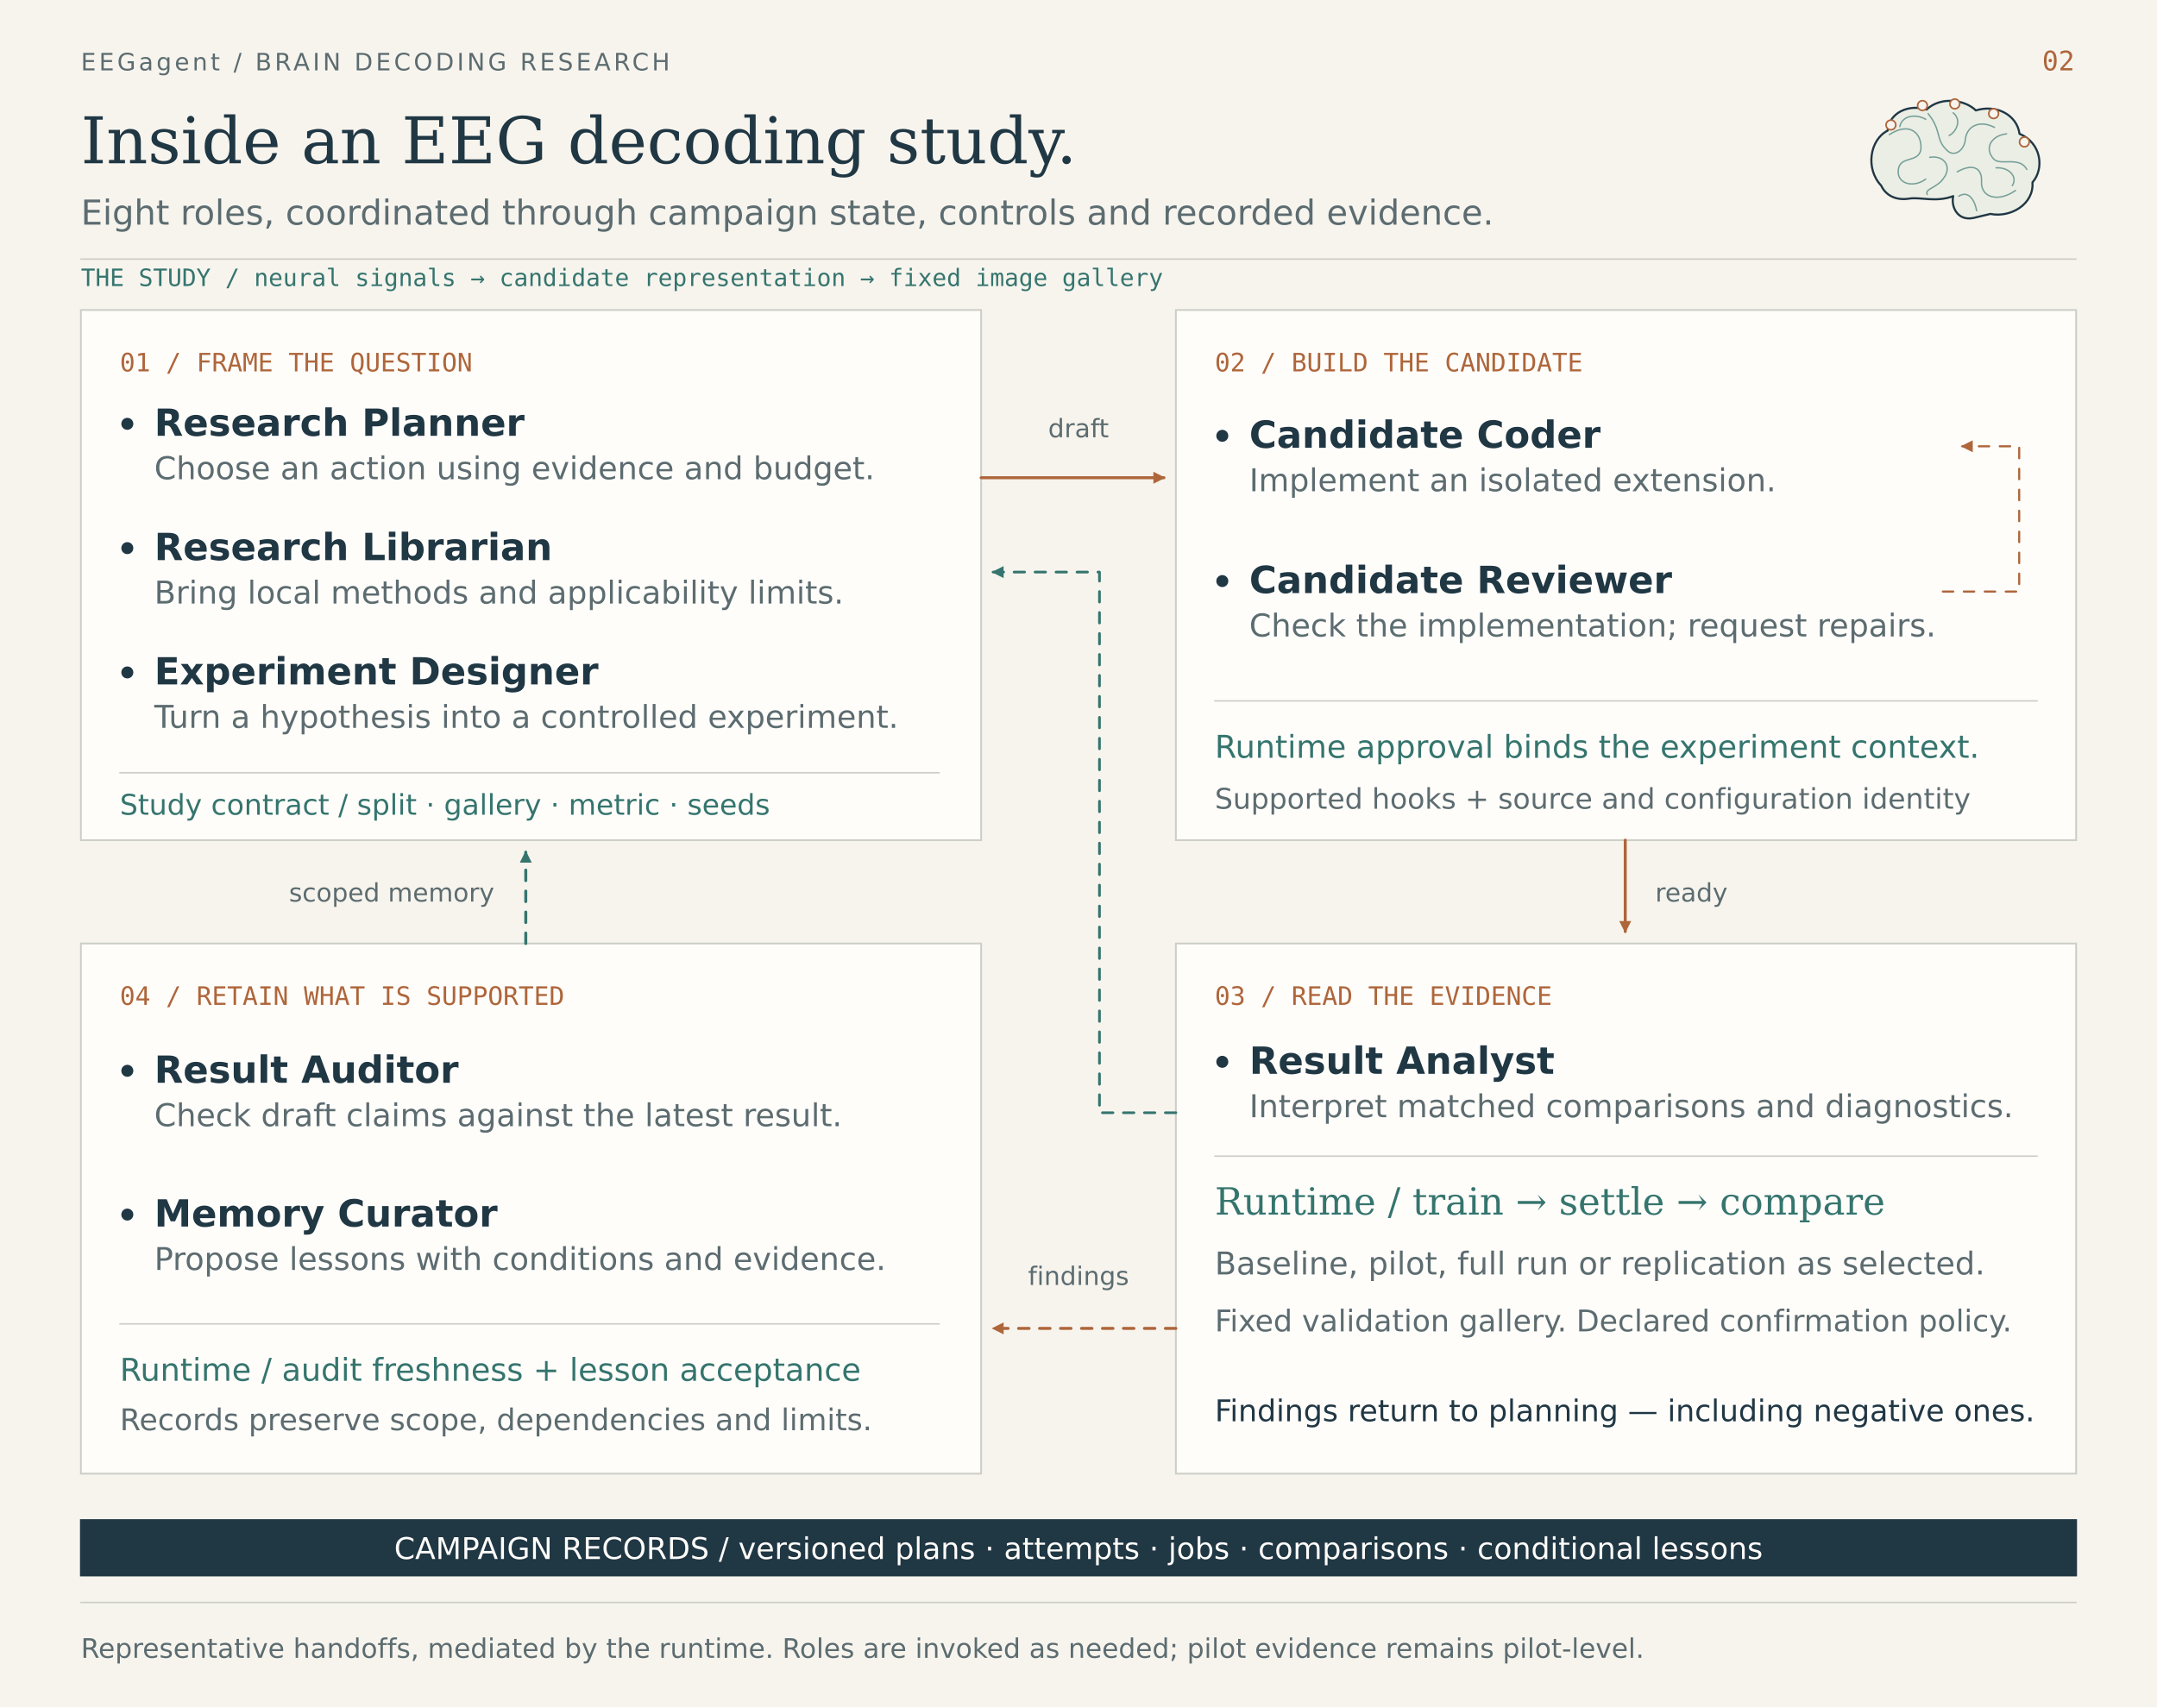
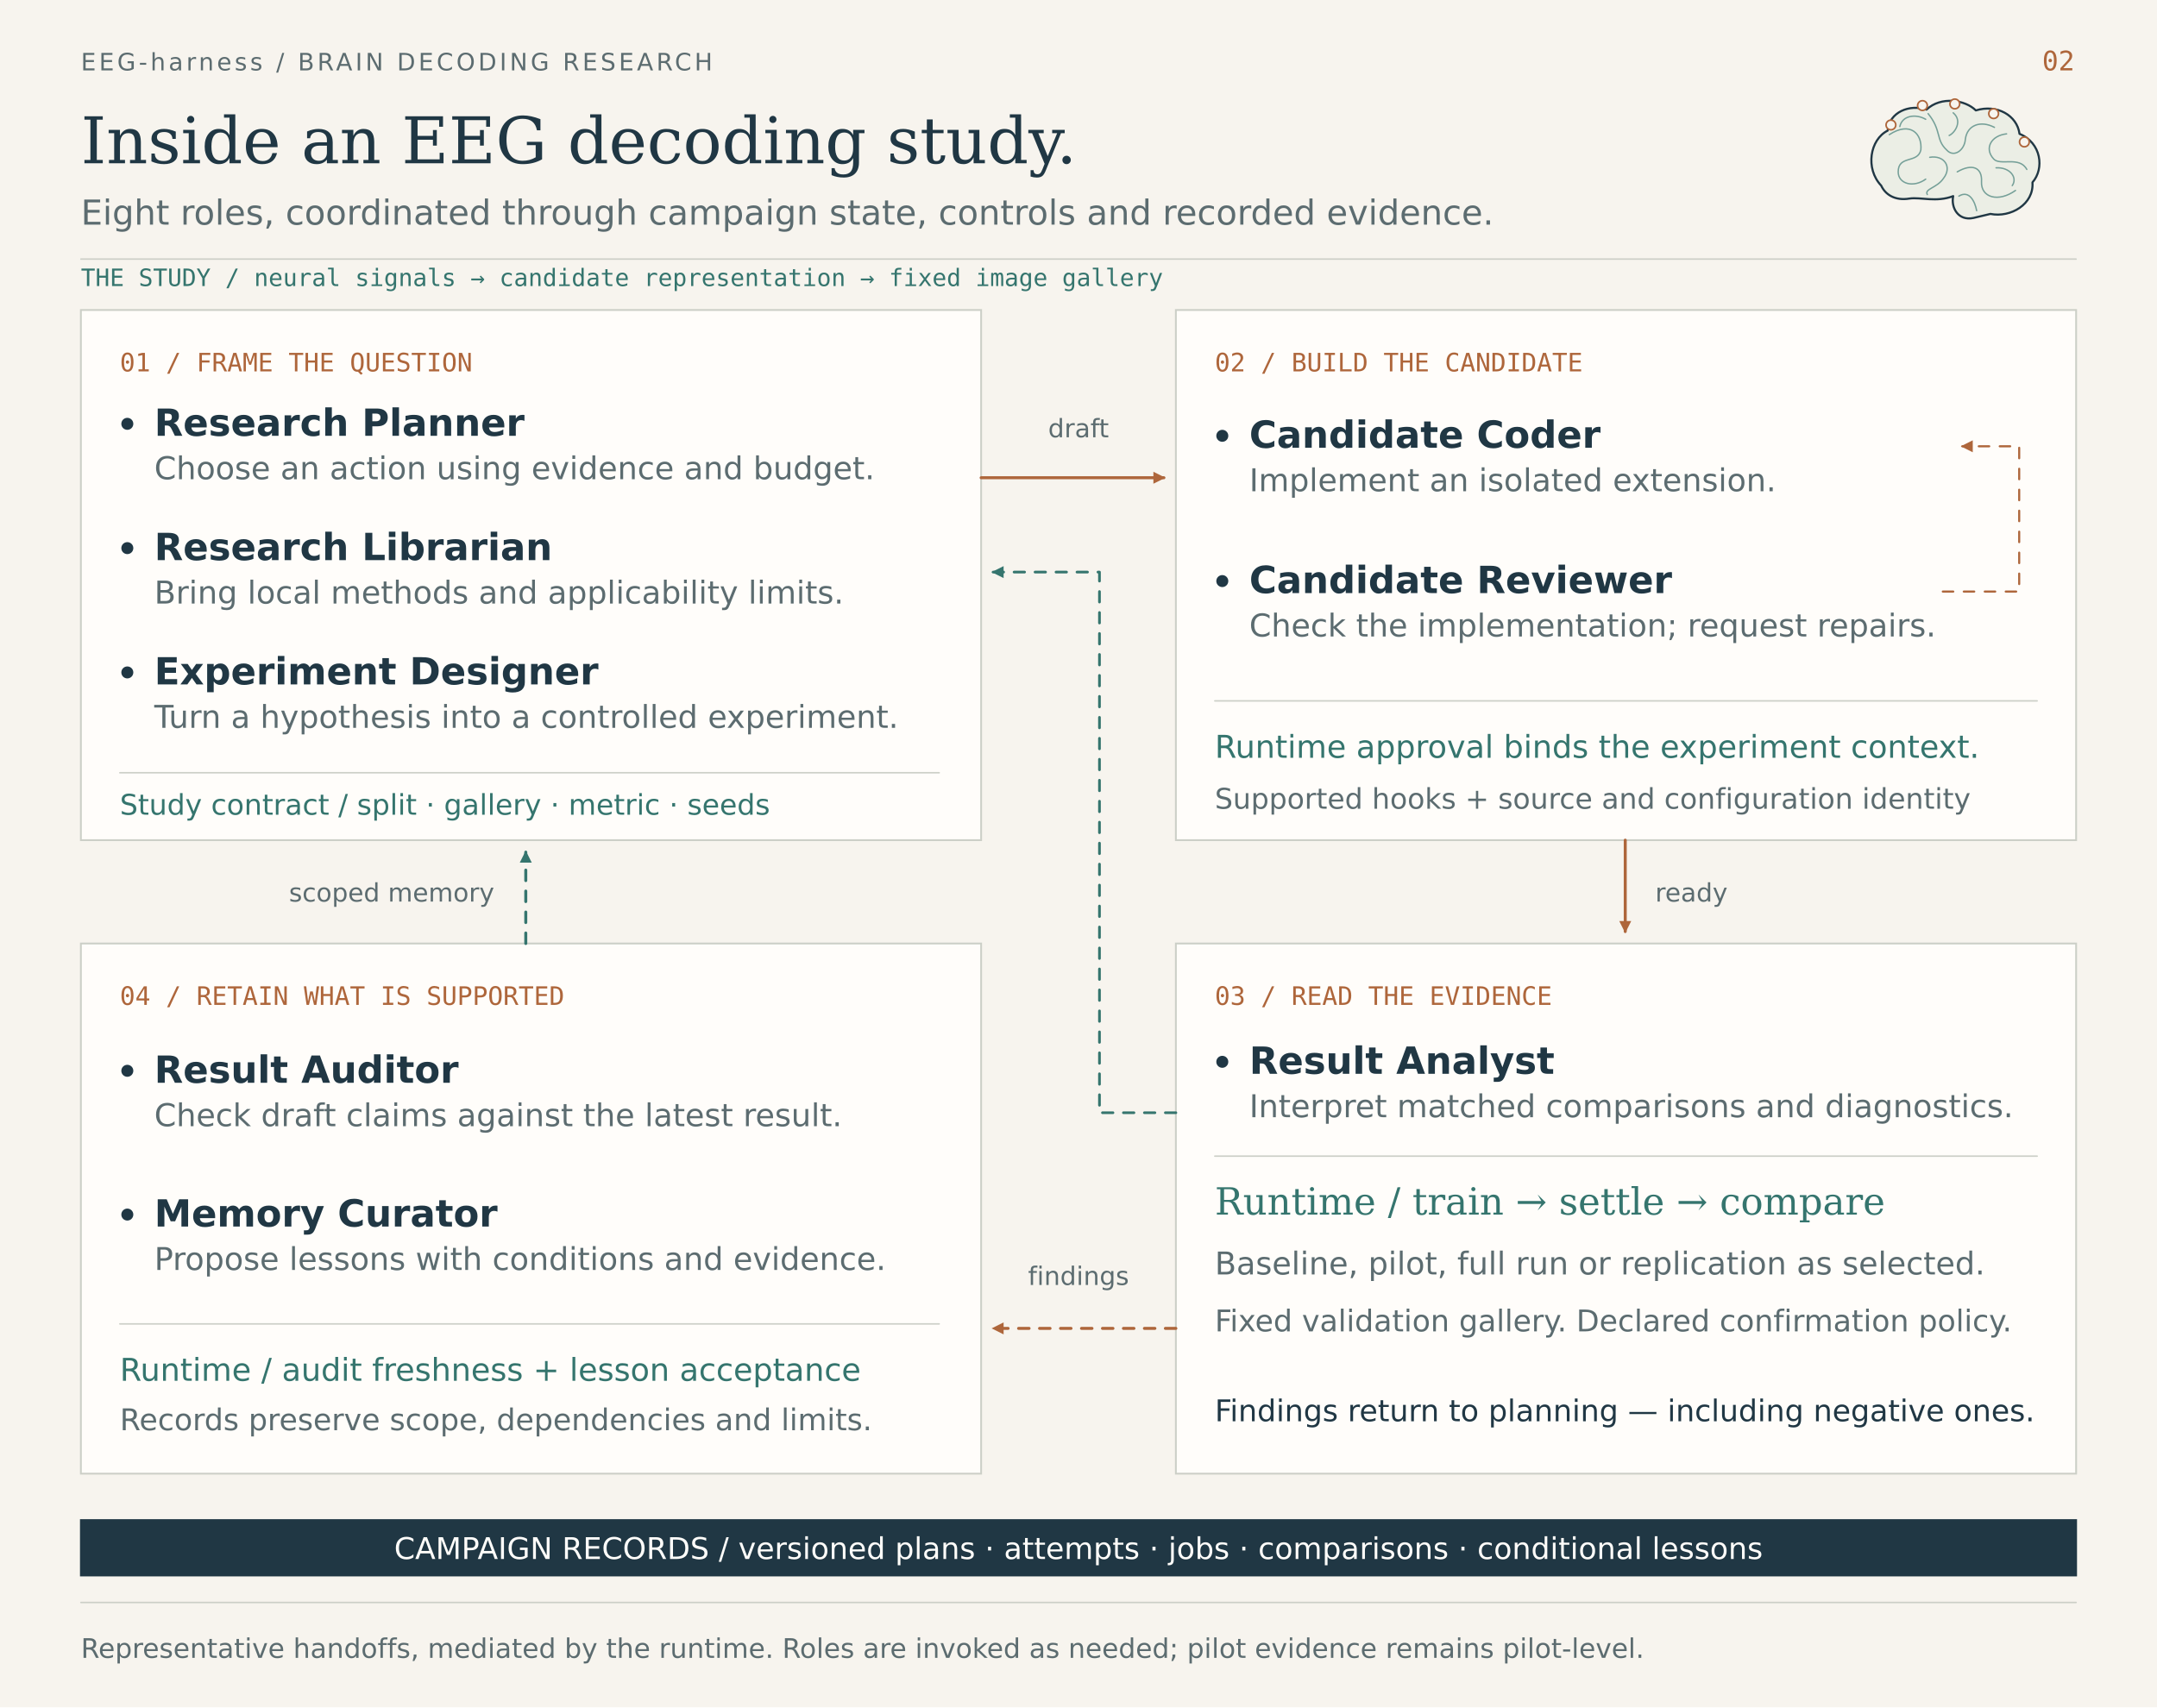
<svg xmlns="http://www.w3.org/2000/svg" width="1440" height="1140" viewBox="0 0 1440 1140" role="img" aria-labelledby="title desc">
  <defs>
    <marker id="arrow-ink" markerWidth="9" markerHeight="9" refX="7" refY="4" orient="auto" markerUnits="userSpaceOnUse">
      <path d="M0 0 L8 4 L0 8" fill="#203744" />
    </marker>
    <marker id="arrow-teal" markerWidth="9" markerHeight="9" refX="7" refY="4" orient="auto" markerUnits="userSpaceOnUse">
      <path d="M0 0 L8 4 L0 8" fill="#35756E" />
    </marker>
    <marker id="arrow-rust" markerWidth="9" markerHeight="9" refX="7" refY="4" orient="auto" markerUnits="userSpaceOnUse">
      <path d="M0 0 L8 4 L0 8" fill="#AE663B" />
    </marker>
  </defs>
  <rect width="1440" height="1140" fill="#F7F4EE" />
-   <text x="54" y="47" fill="#5C6C70" font-family="DejaVu Sans" font-size="16" font-weight="normal" text-anchor="start" letter-spacing="2">EEGagent  /  BRAIN DECODING RESEARCH</text>
+   <text x="54" y="47" fill="#5C6C70" font-family="DejaVu Sans" font-size="16" font-weight="normal" text-anchor="start" letter-spacing="2">EEG-harness  /  BRAIN DECODING RESEARCH</text>
  <text x="1385" y="47" fill="#AE663B" font-family="DejaVu Sans Mono" font-size="18" font-weight="normal" text-anchor="end" letter-spacing="0">02</text>
  <text x="54" y="109" fill="#203744" font-family="DejaVu Serif" font-size="43" font-weight="normal" text-anchor="start" letter-spacing="0">Inside an EEG decoding study.</text>
  <text x="54" y="150" fill="#5C6C70" font-family="DejaVu Sans" font-size="23" font-weight="normal" text-anchor="start" letter-spacing="0">Eight roles, coordinated through campaign state, controls and recorded evidence.</text>
  <g transform="translate(1244 64) scale(0.54)">
    <path d="M22 111 C2 90 8 54 30 43 C32 20 57 10 78 17 C96 0 126 5 139 18 C165 10 190 24 193 47 C220 58 224 90 209 107 C211 134 182 151 157 146 L136 151 C117 155 108 138 111 124 C90 132 71 125 57 127 C39 130 27 122 22 111 Z" fill="#EBEEE5" stroke="#203744" stroke-width="2.6" stroke-linecap="round" stroke-linejoin="round" opacity="1" />
    <path d="M32 48 C58 31 73 47 71 67 C67 84 43 73 43 94 C43 109 62 114 77 103" fill="none" stroke="#35756E" stroke-width="1.7" stroke-linecap="round" stroke-linejoin="round" opacity="0.65" />
    <path d="M80 22 C97 43 89 54 103 67 C112 77 125 67 126 54 C128 36 145 30 162 39" fill="none" stroke="#35756E" stroke-width="1.7" stroke-linecap="round" stroke-linejoin="round" opacity="0.65" />
    <path d="M45 38 C48 24 65 22 77 29" fill="none" stroke="#35756E" stroke-width="1.7" stroke-linecap="round" stroke-linejoin="round" opacity="0.65" />
    <path d="M111 21 C123 31 113 46 106 49" fill="none" stroke="#35756E" stroke-width="1.7" stroke-linecap="round" stroke-linejoin="round" opacity="0.65" />
    <path d="M177 47 C158 49 149 65 161 78 C169 87 193 74 202 91" fill="none" stroke="#35756E" stroke-width="1.7" stroke-linecap="round" stroke-linejoin="round" opacity="0.65" />
    <path d="M82 76 C100 73 110 88 99 102 C91 114 75 115 79 122" fill="none" stroke="#35756E" stroke-width="1.7" stroke-linecap="round" stroke-linejoin="round" opacity="0.65" />
    <path d="M116 94 C135 83 147 89 146 106 C145 126 167 132 188 117" fill="none" stroke="#35756E" stroke-width="1.7" stroke-linecap="round" stroke-linejoin="round" opacity="0.65" />
    <path d="M164 89 C181 88 191 101 184 111" fill="none" stroke="#35756E" stroke-width="1.7" stroke-linecap="round" stroke-linejoin="round" opacity="0.65" />
    <path d="M118 124 C131 116 138 131 140 142" fill="none" stroke="#35756E" stroke-width="1.7" stroke-linecap="round" stroke-linejoin="round" opacity="0.65" />
    <circle cx="34" cy="36" r="6" fill="#F7F4EE" stroke="#AE663B" stroke-width="2" />
    <circle cx="73" cy="12" r="6" fill="#F7F4EE" stroke="#AE663B" stroke-width="2" />
    <circle cx="113" cy="10" r="6" fill="#F7F4EE" stroke="#AE663B" stroke-width="2" />
    <circle cx="161" cy="22" r="6" fill="#F7F4EE" stroke="#AE663B" stroke-width="2" />
    <circle cx="199" cy="57" r="6" fill="#F7F4EE" stroke="#AE663B" stroke-width="2" />
  </g>
  <path d="M54 173 H1386" fill="none" stroke="#CCCFC7" stroke-width="1" stroke-linecap="round" stroke-linejoin="round" opacity="1" />
  <text x="54" y="191" fill="#35756E" font-family="DejaVu Sans Mono" font-size="16" font-weight="normal" text-anchor="start" letter-spacing="0">THE STUDY  /  neural signals → candidate representation → fixed image gallery</text>
  <rect x="54" y="207" width="601" height="354" rx="0" fill="#FFFDFA" stroke="#CCCFC7" stroke-width="1.2" />
  <rect x="785" y="207" width="601" height="354" rx="0" fill="#FFFDFA" stroke="#CCCFC7" stroke-width="1.2" />
  <rect x="785" y="630" width="601" height="354" rx="0" fill="#FFFDFA" stroke="#CCCFC7" stroke-width="1.2" />
  <rect x="54" y="630" width="601" height="354" rx="0" fill="#FFFDFA" stroke="#CCCFC7" stroke-width="1.2" />
  <text x="80" y="248" fill="#AE663B" font-family="DejaVu Sans Mono" font-size="17" font-weight="normal" text-anchor="start" letter-spacing="0">01  /  FRAME THE QUESTION</text>
  <circle cx="85" cy="283" r="4" fill="#203744" stroke="none" stroke-width="1" />
  <text x="103" y="291" fill="#203744" font-family="DejaVu Sans" font-size="25" font-weight="bold" text-anchor="start" letter-spacing="0">Research Planner</text>
  <text x="103" y="320" fill="#5C6C70" font-family="DejaVu Sans" font-size="21" font-weight="normal" text-anchor="start" letter-spacing="0">Choose an action using evidence and budget.</text>
  <circle cx="85" cy="366" r="4" fill="#203744" stroke="none" stroke-width="1" />
  <text x="103" y="374" fill="#203744" font-family="DejaVu Sans" font-size="25" font-weight="bold" text-anchor="start" letter-spacing="0">Research Librarian</text>
  <text x="103" y="403" fill="#5C6C70" font-family="DejaVu Sans" font-size="21" font-weight="normal" text-anchor="start" letter-spacing="0">Bring local methods and applicability limits.</text>
  <circle cx="85" cy="449" r="4" fill="#203744" stroke="none" stroke-width="1" />
  <text x="103" y="457" fill="#203744" font-family="DejaVu Sans" font-size="25" font-weight="bold" text-anchor="start" letter-spacing="0">Experiment Designer</text>
  <text x="103" y="486" fill="#5C6C70" font-family="DejaVu Sans" font-size="21" font-weight="normal" text-anchor="start" letter-spacing="0">Turn a hypothesis into a controlled experiment.</text>
  <path d="M80 516 H627" fill="none" stroke="#CCCFC7" stroke-width="1" stroke-linecap="round" stroke-linejoin="round" opacity="1" />
  <text x="80" y="544" fill="#35756E" font-family="DejaVu Sans" font-size="19" font-weight="normal" text-anchor="start" letter-spacing="0">Study contract  /  split · gallery · metric · seeds</text>
  <text x="811" y="248" fill="#AE663B" font-family="DejaVu Sans Mono" font-size="17" font-weight="normal" text-anchor="start" letter-spacing="0">02  /  BUILD THE CANDIDATE</text>
  <circle cx="816" cy="291" r="4" fill="#203744" stroke="none" stroke-width="1" />
  <text x="834" y="299" fill="#203744" font-family="DejaVu Sans" font-size="25" font-weight="bold" text-anchor="start" letter-spacing="0">Candidate Coder</text>
  <text x="834" y="328" fill="#5C6C70" font-family="DejaVu Sans" font-size="21" font-weight="normal" text-anchor="start" letter-spacing="0">Implement an isolated extension.</text>
  <circle cx="816" cy="388" r="4" fill="#203744" stroke="none" stroke-width="1" />
  <text x="834" y="396" fill="#203744" font-family="DejaVu Sans" font-size="25" font-weight="bold" text-anchor="start" letter-spacing="0">Candidate Reviewer</text>
  <text x="834" y="425" fill="#5C6C70" font-family="DejaVu Sans" font-size="21" font-weight="normal" text-anchor="start" letter-spacing="0">Check the implementation; request repairs.</text>
  <path d="M1297 395 H1348 V298 H1310" fill="none" stroke="#AE663B" stroke-width="1.4" stroke-linecap="round" stroke-linejoin="round" opacity="1" stroke-dasharray="7 7" marker-end="url(#arrow-rust)" />
  <path d="M811 468 H1360" fill="none" stroke="#CCCFC7" stroke-width="1" stroke-linecap="round" stroke-linejoin="round" opacity="1" />
  <text x="811" y="506" fill="#35756E" font-family="DejaVu Sans" font-size="21" font-weight="normal" text-anchor="start" letter-spacing="0">Runtime approval binds the experiment context.</text>
  <text x="811" y="540" fill="#5C6C70" font-family="DejaVu Sans" font-size="19" font-weight="normal" text-anchor="start" letter-spacing="0">Supported hooks + source and configuration identity</text>
  <text x="811" y="671" fill="#AE663B" font-family="DejaVu Sans Mono" font-size="17" font-weight="normal" text-anchor="start" letter-spacing="0">03  /  READ THE EVIDENCE</text>
  <circle cx="816" cy="709" r="4" fill="#203744" stroke="none" stroke-width="1" />
  <text x="834" y="717" fill="#203744" font-family="DejaVu Sans" font-size="25" font-weight="bold" text-anchor="start" letter-spacing="0">Result Analyst</text>
  <text x="834" y="746" fill="#5C6C70" font-family="DejaVu Sans" font-size="21" font-weight="normal" text-anchor="start" letter-spacing="0">Interpret matched comparisons and diagnostics.</text>
  <path d="M811 772 H1360" fill="none" stroke="#CCCFC7" stroke-width="1" stroke-linecap="round" stroke-linejoin="round" opacity="1" />
  <text x="811" y="811" fill="#35756E" font-family="DejaVu Serif" font-size="25" font-weight="normal" text-anchor="start" letter-spacing="0">Runtime  /  train → settle → compare</text>
  <text x="811" y="851" fill="#5C6C70" font-family="DejaVu Sans" font-size="21" font-weight="normal" text-anchor="start" letter-spacing="0">Baseline, pilot, full run or replication as selected.</text>
  <text x="811" y="889" fill="#5C6C70" font-family="DejaVu Sans" font-size="20" font-weight="normal" text-anchor="start" letter-spacing="0">Fixed validation gallery. Declared confirmation policy.</text>
  <text x="811" y="949" fill="#203744" font-family="DejaVu Sans" font-size="20" font-weight="normal" text-anchor="start" letter-spacing="0">Findings return to planning — including negative ones.</text>
  <text x="80" y="671" fill="#AE663B" font-family="DejaVu Sans Mono" font-size="17" font-weight="normal" text-anchor="start" letter-spacing="0">04  /  RETAIN WHAT IS SUPPORTED</text>
  <circle cx="85" cy="715" r="4" fill="#203744" stroke="none" stroke-width="1" />
  <text x="103" y="723" fill="#203744" font-family="DejaVu Sans" font-size="25" font-weight="bold" text-anchor="start" letter-spacing="0">Result Auditor</text>
  <text x="103" y="752" fill="#5C6C70" font-family="DejaVu Sans" font-size="21" font-weight="normal" text-anchor="start" letter-spacing="0">Check draft claims against the latest result.</text>
  <circle cx="85" cy="811" r="4" fill="#203744" stroke="none" stroke-width="1" />
  <text x="103" y="819" fill="#203744" font-family="DejaVu Sans" font-size="25" font-weight="bold" text-anchor="start" letter-spacing="0">Memory Curator</text>
  <text x="103" y="848" fill="#5C6C70" font-family="DejaVu Sans" font-size="21" font-weight="normal" text-anchor="start" letter-spacing="0">Propose lessons with conditions and evidence.</text>
  <path d="M80 884 H627" fill="none" stroke="#CCCFC7" stroke-width="1" stroke-linecap="round" stroke-linejoin="round" opacity="1" />
  <text x="80" y="922" fill="#35756E" font-family="DejaVu Sans" font-size="21" font-weight="normal" text-anchor="start" letter-spacing="0">Runtime  /  audit freshness + lesson acceptance</text>
  <text x="80" y="955" fill="#5C6C70" font-family="DejaVu Sans" font-size="20" font-weight="normal" text-anchor="start" letter-spacing="0">Records preserve scope, dependencies and limits.</text>
  <path d="M655 319 H777" fill="none" stroke="#AE663B" stroke-width="2" stroke-linecap="round" stroke-linejoin="round" opacity="1" marker-end="url(#arrow-rust)" />
  <text x="720" y="292" fill="#5C6C70" font-family="DejaVu Sans" font-size="17" font-weight="normal" text-anchor="middle" letter-spacing="0">draft</text>
  <path d="M1085 561 V622" fill="none" stroke="#AE663B" stroke-width="2" stroke-linecap="round" stroke-linejoin="round" opacity="1" marker-end="url(#arrow-rust)" />
  <text x="1105" y="602" fill="#5C6C70" font-family="DejaVu Sans" font-size="17" font-weight="normal" text-anchor="start" letter-spacing="0">ready</text>
  <path d="M785 887 H663" fill="none" stroke="#AE663B" stroke-width="2" stroke-linecap="round" stroke-linejoin="round" opacity="1" stroke-dasharray="7 7" marker-end="url(#arrow-rust)" />
  <text x="720" y="858" fill="#5C6C70" font-family="DejaVu Sans" font-size="17" font-weight="normal" text-anchor="middle" letter-spacing="0">findings</text>
  <path d="M351 630 V569" fill="none" stroke="#35756E" stroke-width="2" stroke-linecap="round" stroke-linejoin="round" opacity="1" stroke-dasharray="7 7" marker-end="url(#arrow-teal)" />
  <text x="330" y="602" fill="#5C6C70" font-family="DejaVu Sans" font-size="17" font-weight="normal" text-anchor="end" letter-spacing="0">scoped memory</text>
  <path d="M785 743 H734 V382 H663" fill="none" stroke="#35756E" stroke-width="1.8" stroke-linecap="round" stroke-linejoin="round" opacity="1" stroke-dasharray="7 7" marker-end="url(#arrow-teal)" />
  <rect x="54" y="1015" width="1332" height="37" rx="0" fill="#203744" stroke="#203744" stroke-width="1.2" />
  <text x="720" y="1041" fill="#FFFDFA" font-family="DejaVu Sans" font-size="20" font-weight="normal" text-anchor="middle" letter-spacing="0">CAMPAIGN RECORDS  /  versioned plans · attempts · jobs · comparisons · conditional lessons</text>
  <path d="M54 1070 H1386" fill="none" stroke="#CCCFC7" stroke-width="1" stroke-linecap="round" stroke-linejoin="round" opacity="1" />
  <text x="54" y="1107" fill="#5C6C70" font-family="DejaVu Sans" font-size="18" font-weight="normal" text-anchor="start" letter-spacing="0">Representative handoffs, mediated by the runtime. Roles are invoked as needed; pilot evidence remains pilot-level.</text>
</svg>
